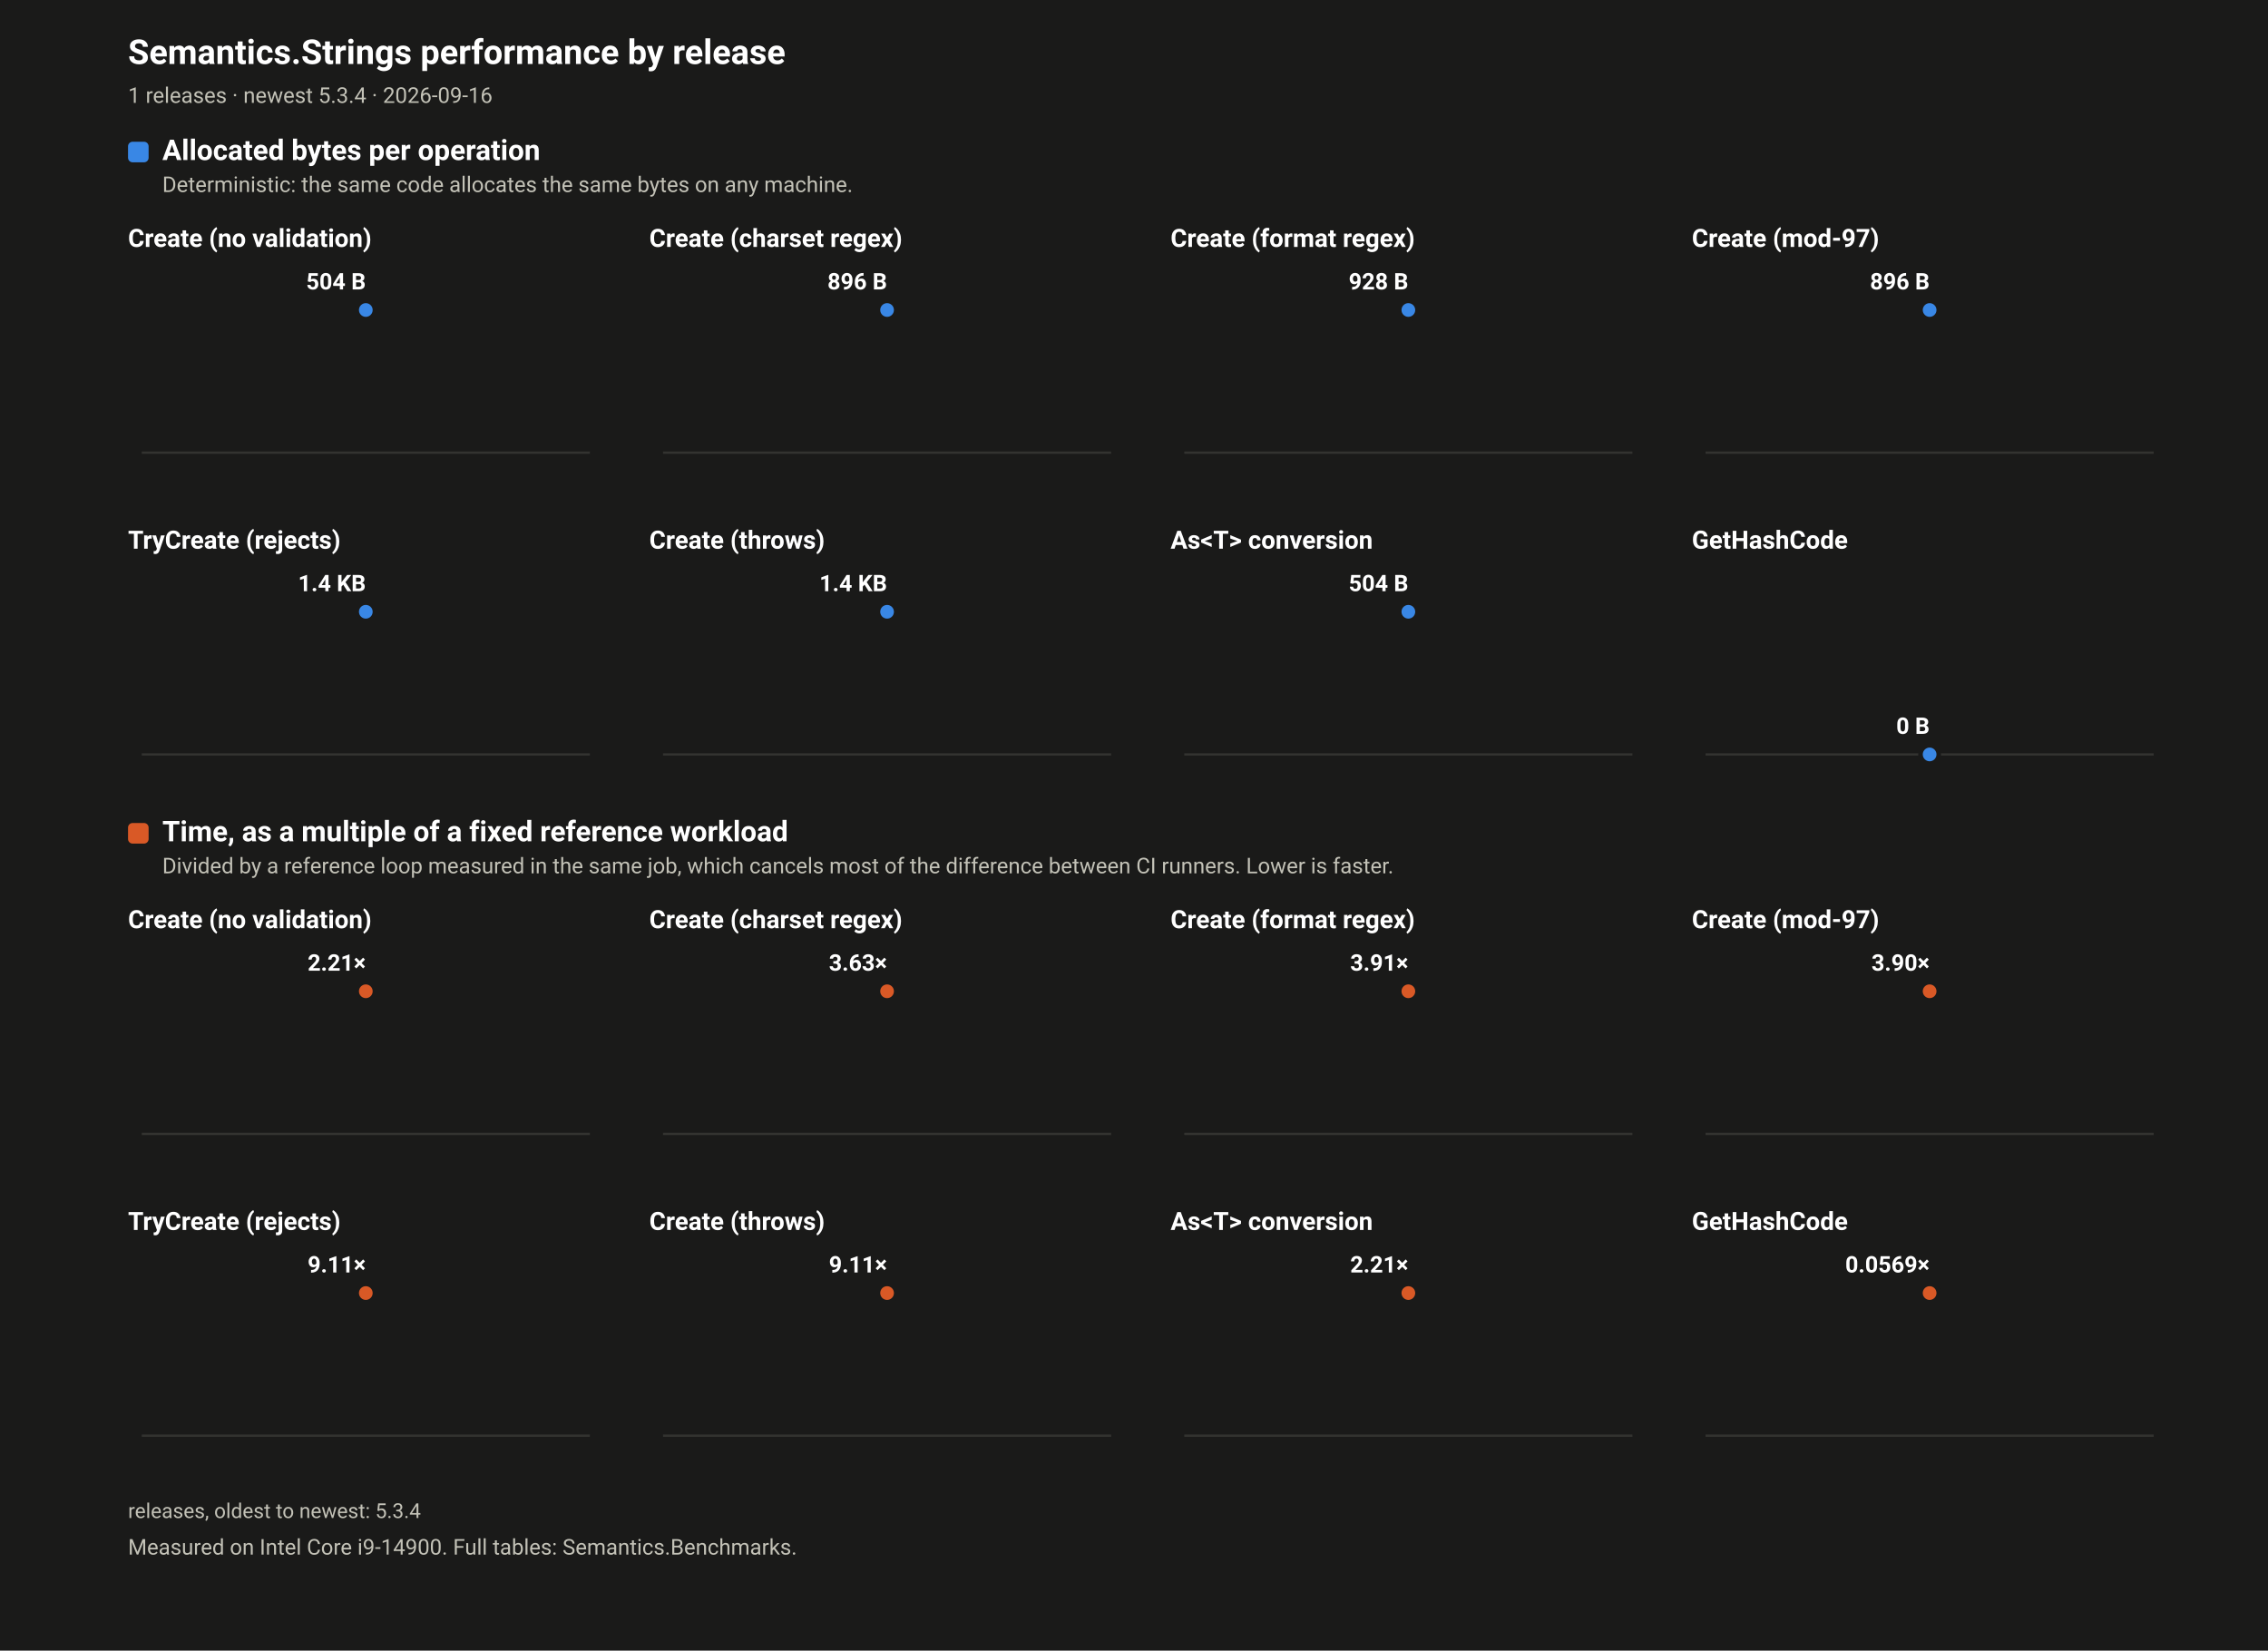
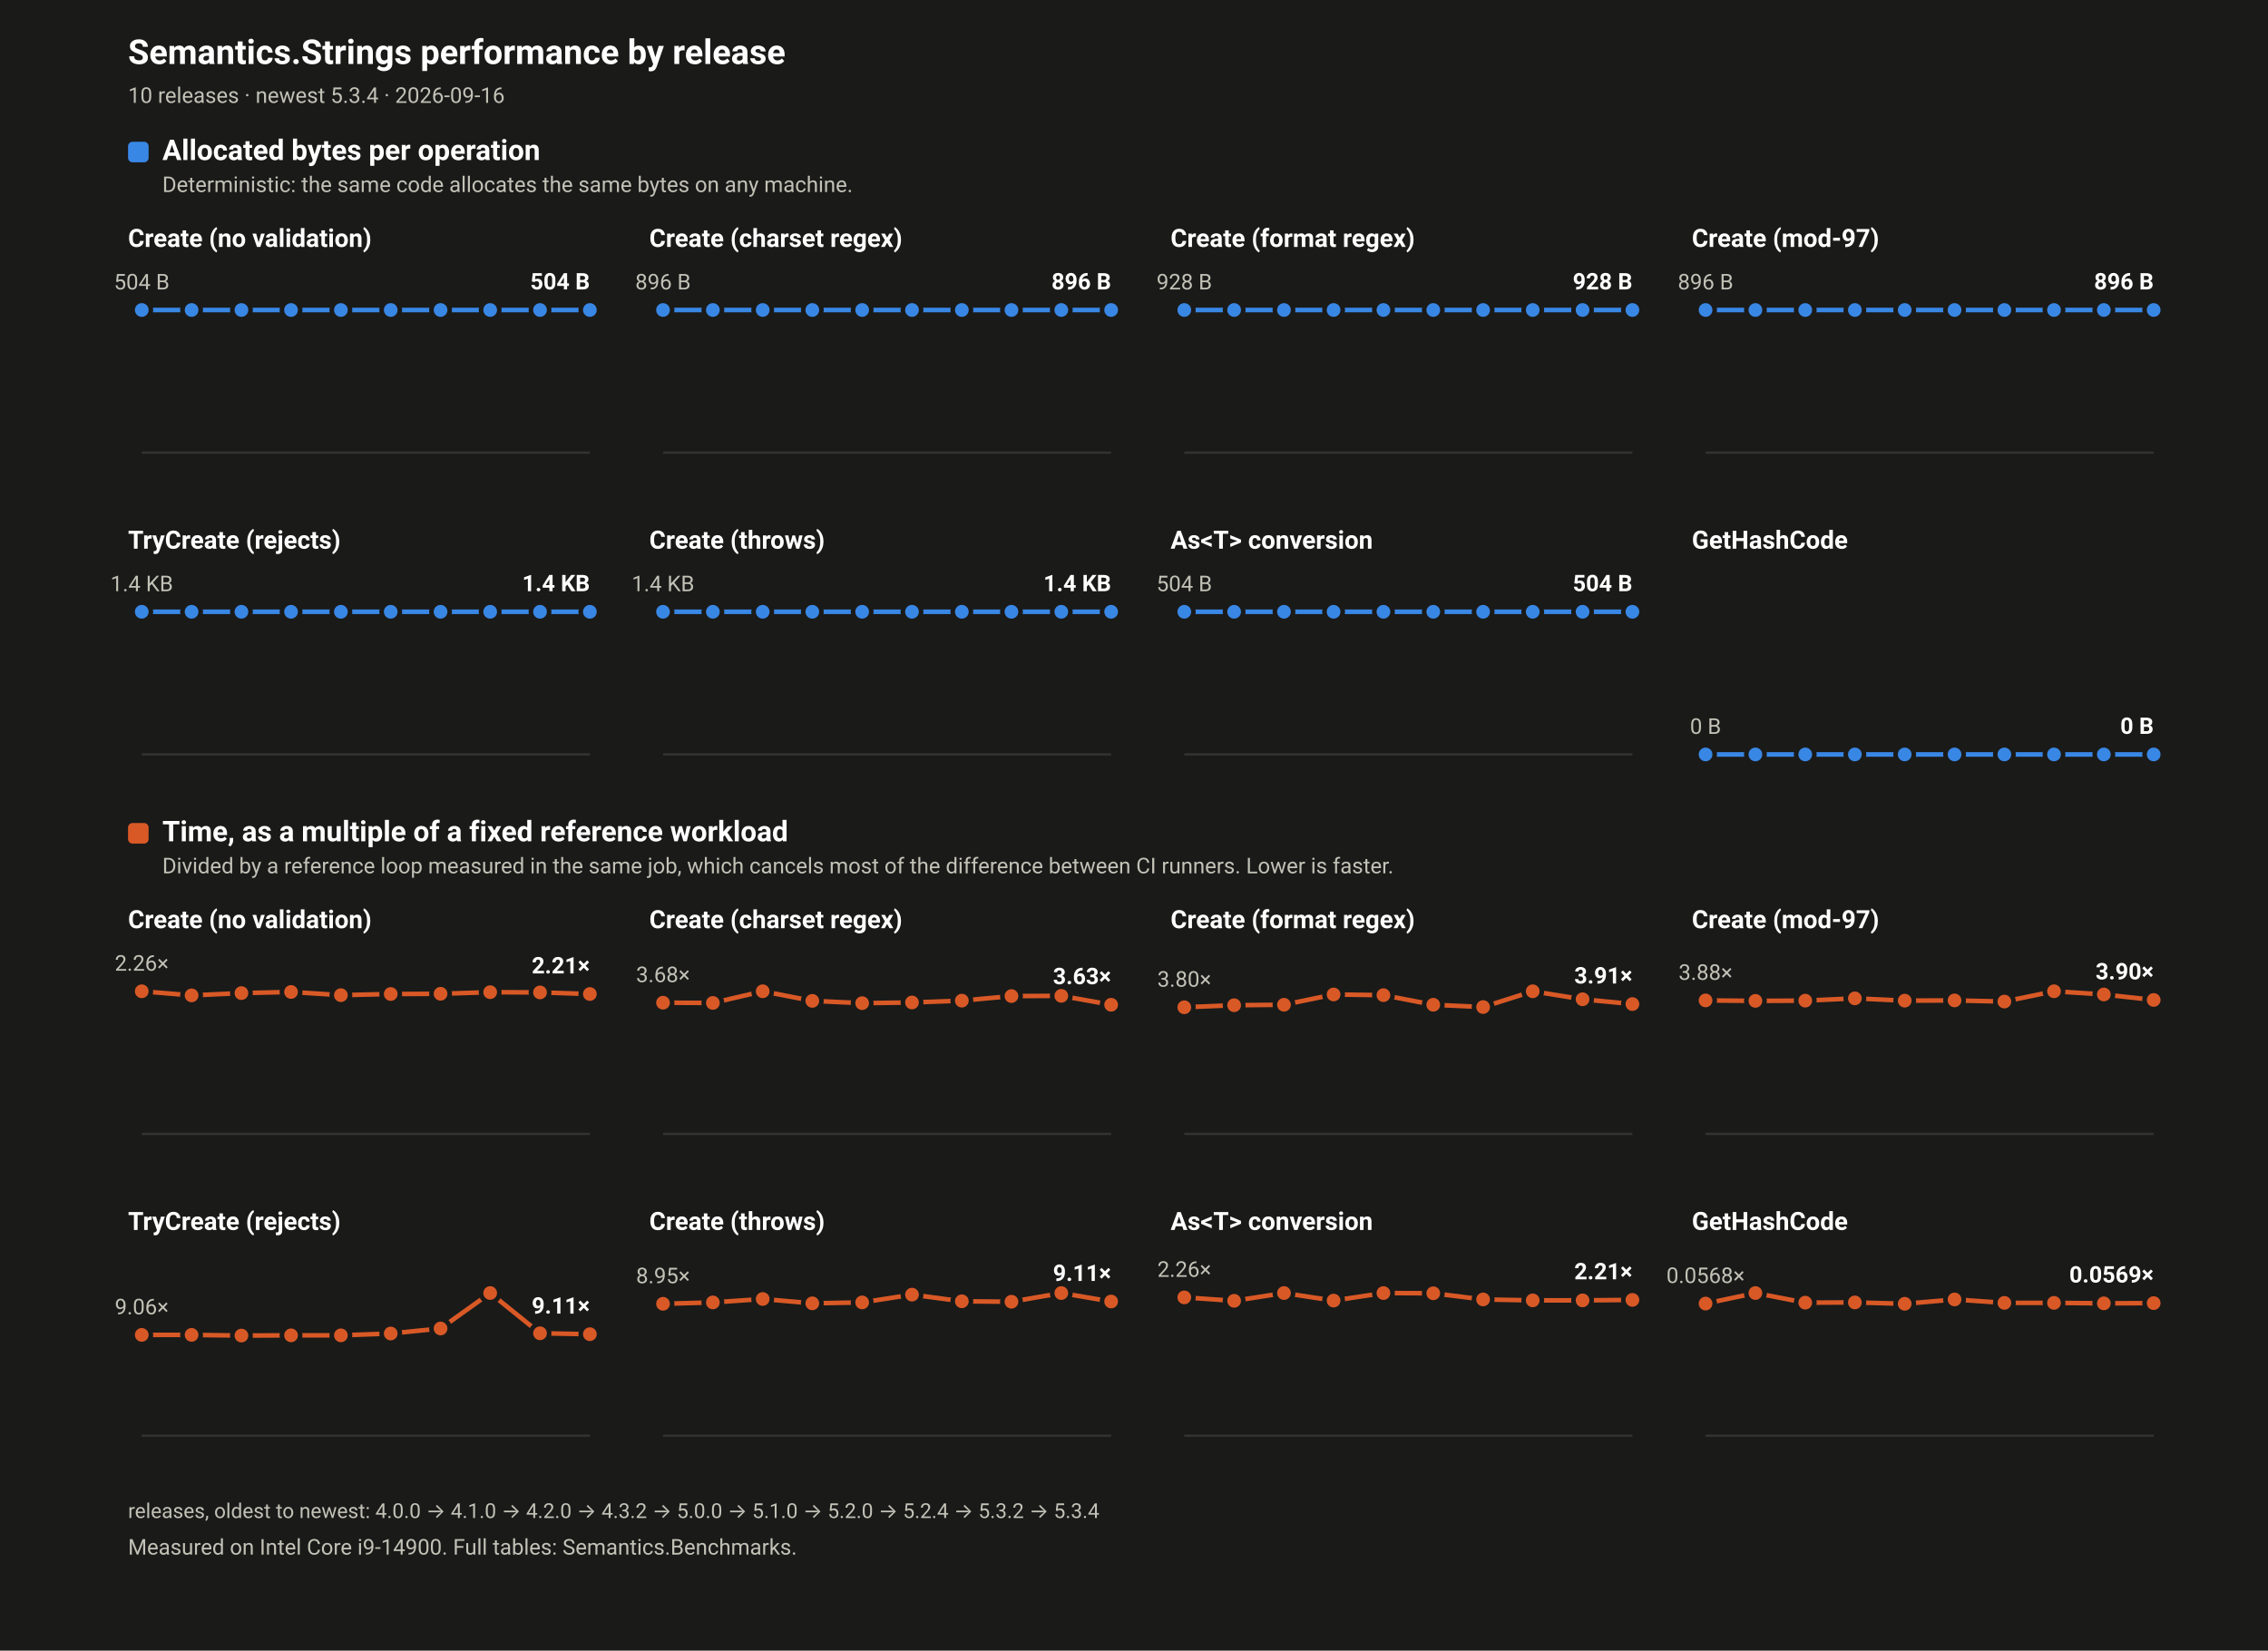
<svg xmlns="http://www.w3.org/2000/svg" width="992" height="722" viewBox="0 0 992 722" role="img" aria-label="Semantics.Strings allocation and relative time per release">
  <style>
  text { font-family: ui-sans-serif, -apple-system, 'Segoe UI', Roboto, sans-serif; fill: #ffffff; }
  .title { font-size: 15px; font-weight: 600; }
  .section { font-size: 12.5px; font-weight: 600; }
  .panel-title { font-size: 11px; font-weight: 600; fill: #ffffff; }
  .muted, .muted-value, .caption { font-size: 9.5px; fill: #c3c2b7; }
  .value { font-size: 10px; font-weight: 600; fill: #ffffff; }
  .tick { font-size: 9px; fill: #c3c2b7; }
  .axis { stroke: #333330; stroke-width: 1; }
</style>
  <rect width="992" height="722" fill="#1a1a19" />
  <text x="56" y="28" class="title">Semantics.Strings performance by release</text>
-   <text x="56" y="45" class="caption">1 releases · newest 5.3.4 · 2026-09-16</text>
+   <text x="56" y="45" class="caption">10 releases · newest 5.3.4 · 2026-09-16</text>
  <rect x="56" y="62" width="9" height="9" rx="2" fill="#3987e5" />
  <text x="71" y="70" class="section">Allocated bytes per operation</text>
  <text x="71" y="84" class="caption">Deterministic: the same code allocates the same bytes on any machine.</text>
  <text x="56" y="108" class="panel-title">Create (no validation)</text>
  <line x1="62" y1="198.0" x2="258" y2="198.0" class="axis" />
-   <circle cx="160.0" cy="135.6" r="4" fill="#3987e5" stroke="#1a1a19" stroke-width="2" />
-   <text x="160.0" y="126.6" class="value" text-anchor="end">504 B</text>
+   <polyline points="62.0,135.6 83.8,135.6 105.6,135.6 127.3,135.6 149.1,135.6 170.9,135.6 192.7,135.6 214.4,135.6 236.2,135.6 258.0,135.6" fill="none" stroke="#3987e5" stroke-width="2" stroke-linejoin="round" stroke-linecap="round" />
+   <circle cx="62.0" cy="135.6" r="4" fill="#3987e5" stroke="#1a1a19" stroke-width="2" />
+   <circle cx="83.8" cy="135.6" r="4" fill="#3987e5" stroke="#1a1a19" stroke-width="2" />
+   <circle cx="105.6" cy="135.6" r="4" fill="#3987e5" stroke="#1a1a19" stroke-width="2" />
+   <circle cx="127.3" cy="135.6" r="4" fill="#3987e5" stroke="#1a1a19" stroke-width="2" />
+   <circle cx="149.1" cy="135.6" r="4" fill="#3987e5" stroke="#1a1a19" stroke-width="2" />
+   <circle cx="170.9" cy="135.6" r="4" fill="#3987e5" stroke="#1a1a19" stroke-width="2" />
+   <circle cx="192.7" cy="135.6" r="4" fill="#3987e5" stroke="#1a1a19" stroke-width="2" />
+   <circle cx="214.4" cy="135.6" r="4" fill="#3987e5" stroke="#1a1a19" stroke-width="2" />
+   <circle cx="236.2" cy="135.6" r="4" fill="#3987e5" stroke="#1a1a19" stroke-width="2" />
+   <circle cx="258.0" cy="135.6" r="4" fill="#3987e5" stroke="#1a1a19" stroke-width="2" />
+   <text x="258.0" y="126.6" class="value" text-anchor="end">504 B</text>
+   <text x="62.0" y="126.6" class="muted-value" text-anchor="middle">504 B</text>
  <text x="284" y="108" class="panel-title">Create (charset regex)</text>
  <line x1="290" y1="198.0" x2="486" y2="198.0" class="axis" />
-   <circle cx="388.0" cy="135.6" r="4" fill="#3987e5" stroke="#1a1a19" stroke-width="2" />
-   <text x="388.0" y="126.6" class="value" text-anchor="end">896 B</text>
+   <polyline points="290.0,135.6 311.8,135.6 333.6,135.6 355.3,135.6 377.1,135.6 398.9,135.6 420.7,135.6 442.4,135.6 464.2,135.6 486.0,135.6" fill="none" stroke="#3987e5" stroke-width="2" stroke-linejoin="round" stroke-linecap="round" />
+   <circle cx="290.0" cy="135.6" r="4" fill="#3987e5" stroke="#1a1a19" stroke-width="2" />
+   <circle cx="311.8" cy="135.6" r="4" fill="#3987e5" stroke="#1a1a19" stroke-width="2" />
+   <circle cx="333.6" cy="135.6" r="4" fill="#3987e5" stroke="#1a1a19" stroke-width="2" />
+   <circle cx="355.3" cy="135.6" r="4" fill="#3987e5" stroke="#1a1a19" stroke-width="2" />
+   <circle cx="377.1" cy="135.6" r="4" fill="#3987e5" stroke="#1a1a19" stroke-width="2" />
+   <circle cx="398.9" cy="135.6" r="4" fill="#3987e5" stroke="#1a1a19" stroke-width="2" />
+   <circle cx="420.7" cy="135.6" r="4" fill="#3987e5" stroke="#1a1a19" stroke-width="2" />
+   <circle cx="442.4" cy="135.6" r="4" fill="#3987e5" stroke="#1a1a19" stroke-width="2" />
+   <circle cx="464.2" cy="135.6" r="4" fill="#3987e5" stroke="#1a1a19" stroke-width="2" />
+   <circle cx="486.0" cy="135.6" r="4" fill="#3987e5" stroke="#1a1a19" stroke-width="2" />
+   <text x="486.0" y="126.6" class="value" text-anchor="end">896 B</text>
+   <text x="290.0" y="126.6" class="muted-value" text-anchor="middle">896 B</text>
  <text x="512" y="108" class="panel-title">Create (format regex)</text>
  <line x1="518" y1="198.0" x2="714" y2="198.0" class="axis" />
-   <circle cx="616.0" cy="135.6" r="4" fill="#3987e5" stroke="#1a1a19" stroke-width="2" />
-   <text x="616.0" y="126.6" class="value" text-anchor="end">928 B</text>
+   <polyline points="518.0,135.6 539.8,135.6 561.6,135.6 583.3,135.6 605.1,135.6 626.9,135.6 648.7,135.6 670.4,135.6 692.2,135.6 714.0,135.6" fill="none" stroke="#3987e5" stroke-width="2" stroke-linejoin="round" stroke-linecap="round" />
+   <circle cx="518.0" cy="135.6" r="4" fill="#3987e5" stroke="#1a1a19" stroke-width="2" />
+   <circle cx="539.8" cy="135.6" r="4" fill="#3987e5" stroke="#1a1a19" stroke-width="2" />
+   <circle cx="561.6" cy="135.6" r="4" fill="#3987e5" stroke="#1a1a19" stroke-width="2" />
+   <circle cx="583.3" cy="135.6" r="4" fill="#3987e5" stroke="#1a1a19" stroke-width="2" />
+   <circle cx="605.1" cy="135.6" r="4" fill="#3987e5" stroke="#1a1a19" stroke-width="2" />
+   <circle cx="626.9" cy="135.6" r="4" fill="#3987e5" stroke="#1a1a19" stroke-width="2" />
+   <circle cx="648.7" cy="135.6" r="4" fill="#3987e5" stroke="#1a1a19" stroke-width="2" />
+   <circle cx="670.4" cy="135.6" r="4" fill="#3987e5" stroke="#1a1a19" stroke-width="2" />
+   <circle cx="692.2" cy="135.6" r="4" fill="#3987e5" stroke="#1a1a19" stroke-width="2" />
+   <circle cx="714.0" cy="135.6" r="4" fill="#3987e5" stroke="#1a1a19" stroke-width="2" />
+   <text x="714.0" y="126.6" class="value" text-anchor="end">928 B</text>
+   <text x="518.0" y="126.6" class="muted-value" text-anchor="middle">928 B</text>
  <text x="740" y="108" class="panel-title">Create (mod-97)</text>
  <line x1="746" y1="198.0" x2="942" y2="198.0" class="axis" />
-   <circle cx="844.0" cy="135.6" r="4" fill="#3987e5" stroke="#1a1a19" stroke-width="2" />
-   <text x="844.0" y="126.6" class="value" text-anchor="end">896 B</text>
+   <polyline points="746.0,135.6 767.8,135.6 789.6,135.6 811.3,135.6 833.1,135.6 854.9,135.6 876.7,135.6 898.4,135.6 920.2,135.6 942.0,135.6" fill="none" stroke="#3987e5" stroke-width="2" stroke-linejoin="round" stroke-linecap="round" />
+   <circle cx="746.0" cy="135.6" r="4" fill="#3987e5" stroke="#1a1a19" stroke-width="2" />
+   <circle cx="767.8" cy="135.6" r="4" fill="#3987e5" stroke="#1a1a19" stroke-width="2" />
+   <circle cx="789.6" cy="135.6" r="4" fill="#3987e5" stroke="#1a1a19" stroke-width="2" />
+   <circle cx="811.3" cy="135.6" r="4" fill="#3987e5" stroke="#1a1a19" stroke-width="2" />
+   <circle cx="833.1" cy="135.6" r="4" fill="#3987e5" stroke="#1a1a19" stroke-width="2" />
+   <circle cx="854.9" cy="135.6" r="4" fill="#3987e5" stroke="#1a1a19" stroke-width="2" />
+   <circle cx="876.7" cy="135.6" r="4" fill="#3987e5" stroke="#1a1a19" stroke-width="2" />
+   <circle cx="898.4" cy="135.6" r="4" fill="#3987e5" stroke="#1a1a19" stroke-width="2" />
+   <circle cx="920.2" cy="135.6" r="4" fill="#3987e5" stroke="#1a1a19" stroke-width="2" />
+   <circle cx="942.0" cy="135.6" r="4" fill="#3987e5" stroke="#1a1a19" stroke-width="2" />
+   <text x="942.0" y="126.6" class="value" text-anchor="end">896 B</text>
+   <text x="746.0" y="126.6" class="muted-value" text-anchor="middle">896 B</text>
  <text x="56" y="240" class="panel-title">TryCreate (rejects)</text>
  <line x1="62" y1="330.0" x2="258" y2="330.0" class="axis" />
-   <circle cx="160.0" cy="267.6" r="4" fill="#3987e5" stroke="#1a1a19" stroke-width="2" />
-   <text x="160.0" y="258.6" class="value" text-anchor="end">1.4 KB</text>
+   <polyline points="62.0,267.6 83.8,267.6 105.6,267.6 127.3,267.6 149.1,267.6 170.9,267.6 192.7,267.6 214.4,267.6 236.2,267.6 258.0,267.6" fill="none" stroke="#3987e5" stroke-width="2" stroke-linejoin="round" stroke-linecap="round" />
+   <circle cx="62.0" cy="267.6" r="4" fill="#3987e5" stroke="#1a1a19" stroke-width="2" />
+   <circle cx="83.8" cy="267.6" r="4" fill="#3987e5" stroke="#1a1a19" stroke-width="2" />
+   <circle cx="105.6" cy="267.6" r="4" fill="#3987e5" stroke="#1a1a19" stroke-width="2" />
+   <circle cx="127.3" cy="267.6" r="4" fill="#3987e5" stroke="#1a1a19" stroke-width="2" />
+   <circle cx="149.1" cy="267.6" r="4" fill="#3987e5" stroke="#1a1a19" stroke-width="2" />
+   <circle cx="170.9" cy="267.6" r="4" fill="#3987e5" stroke="#1a1a19" stroke-width="2" />
+   <circle cx="192.7" cy="267.6" r="4" fill="#3987e5" stroke="#1a1a19" stroke-width="2" />
+   <circle cx="214.4" cy="267.6" r="4" fill="#3987e5" stroke="#1a1a19" stroke-width="2" />
+   <circle cx="236.2" cy="267.6" r="4" fill="#3987e5" stroke="#1a1a19" stroke-width="2" />
+   <circle cx="258.0" cy="267.6" r="4" fill="#3987e5" stroke="#1a1a19" stroke-width="2" />
+   <text x="258.0" y="258.6" class="value" text-anchor="end">1.4 KB</text>
+   <text x="62.0" y="258.6" class="muted-value" text-anchor="middle">1.4 KB</text>
  <text x="284" y="240" class="panel-title">Create (throws)</text>
  <line x1="290" y1="330.0" x2="486" y2="330.0" class="axis" />
-   <circle cx="388.0" cy="267.6" r="4" fill="#3987e5" stroke="#1a1a19" stroke-width="2" />
-   <text x="388.0" y="258.6" class="value" text-anchor="end">1.4 KB</text>
+   <polyline points="290.0,267.6 311.8,267.6 333.6,267.6 355.3,267.6 377.1,267.6 398.9,267.6 420.7,267.6 442.4,267.6 464.2,267.6 486.0,267.6" fill="none" stroke="#3987e5" stroke-width="2" stroke-linejoin="round" stroke-linecap="round" />
+   <circle cx="290.0" cy="267.6" r="4" fill="#3987e5" stroke="#1a1a19" stroke-width="2" />
+   <circle cx="311.8" cy="267.6" r="4" fill="#3987e5" stroke="#1a1a19" stroke-width="2" />
+   <circle cx="333.6" cy="267.6" r="4" fill="#3987e5" stroke="#1a1a19" stroke-width="2" />
+   <circle cx="355.3" cy="267.6" r="4" fill="#3987e5" stroke="#1a1a19" stroke-width="2" />
+   <circle cx="377.1" cy="267.6" r="4" fill="#3987e5" stroke="#1a1a19" stroke-width="2" />
+   <circle cx="398.9" cy="267.6" r="4" fill="#3987e5" stroke="#1a1a19" stroke-width="2" />
+   <circle cx="420.7" cy="267.6" r="4" fill="#3987e5" stroke="#1a1a19" stroke-width="2" />
+   <circle cx="442.4" cy="267.6" r="4" fill="#3987e5" stroke="#1a1a19" stroke-width="2" />
+   <circle cx="464.2" cy="267.6" r="4" fill="#3987e5" stroke="#1a1a19" stroke-width="2" />
+   <circle cx="486.0" cy="267.6" r="4" fill="#3987e5" stroke="#1a1a19" stroke-width="2" />
+   <text x="486.0" y="258.6" class="value" text-anchor="end">1.4 KB</text>
+   <text x="290.0" y="258.6" class="muted-value" text-anchor="middle">1.4 KB</text>
  <text x="512" y="240" class="panel-title">As&lt;T&gt; conversion</text>
  <line x1="518" y1="330.0" x2="714" y2="330.0" class="axis" />
-   <circle cx="616.0" cy="267.6" r="4" fill="#3987e5" stroke="#1a1a19" stroke-width="2" />
-   <text x="616.0" y="258.6" class="value" text-anchor="end">504 B</text>
+   <polyline points="518.0,267.6 539.8,267.6 561.6,267.6 583.3,267.6 605.1,267.6 626.9,267.6 648.7,267.6 670.4,267.6 692.2,267.6 714.0,267.6" fill="none" stroke="#3987e5" stroke-width="2" stroke-linejoin="round" stroke-linecap="round" />
+   <circle cx="518.0" cy="267.6" r="4" fill="#3987e5" stroke="#1a1a19" stroke-width="2" />
+   <circle cx="539.8" cy="267.6" r="4" fill="#3987e5" stroke="#1a1a19" stroke-width="2" />
+   <circle cx="561.6" cy="267.6" r="4" fill="#3987e5" stroke="#1a1a19" stroke-width="2" />
+   <circle cx="583.3" cy="267.6" r="4" fill="#3987e5" stroke="#1a1a19" stroke-width="2" />
+   <circle cx="605.1" cy="267.6" r="4" fill="#3987e5" stroke="#1a1a19" stroke-width="2" />
+   <circle cx="626.9" cy="267.6" r="4" fill="#3987e5" stroke="#1a1a19" stroke-width="2" />
+   <circle cx="648.7" cy="267.6" r="4" fill="#3987e5" stroke="#1a1a19" stroke-width="2" />
+   <circle cx="670.4" cy="267.6" r="4" fill="#3987e5" stroke="#1a1a19" stroke-width="2" />
+   <circle cx="692.2" cy="267.6" r="4" fill="#3987e5" stroke="#1a1a19" stroke-width="2" />
+   <circle cx="714.0" cy="267.6" r="4" fill="#3987e5" stroke="#1a1a19" stroke-width="2" />
+   <text x="714.0" y="258.6" class="value" text-anchor="end">504 B</text>
+   <text x="518.0" y="258.6" class="muted-value" text-anchor="middle">504 B</text>
  <text x="740" y="240" class="panel-title">GetHashCode</text>
  <line x1="746" y1="330.0" x2="942" y2="330.0" class="axis" />
-   <circle cx="844.0" cy="330.0" r="4" fill="#3987e5" stroke="#1a1a19" stroke-width="2" />
-   <text x="844.0" y="321.0" class="value" text-anchor="end">0 B</text>
+   <polyline points="746.0,330.0 767.8,330.0 789.6,330.0 811.3,330.0 833.1,330.0 854.9,330.0 876.7,330.0 898.4,330.0 920.2,330.0 942.0,330.0" fill="none" stroke="#3987e5" stroke-width="2" stroke-linejoin="round" stroke-linecap="round" />
+   <circle cx="746.0" cy="330.0" r="4" fill="#3987e5" stroke="#1a1a19" stroke-width="2" />
+   <circle cx="767.8" cy="330.0" r="4" fill="#3987e5" stroke="#1a1a19" stroke-width="2" />
+   <circle cx="789.6" cy="330.0" r="4" fill="#3987e5" stroke="#1a1a19" stroke-width="2" />
+   <circle cx="811.3" cy="330.0" r="4" fill="#3987e5" stroke="#1a1a19" stroke-width="2" />
+   <circle cx="833.1" cy="330.0" r="4" fill="#3987e5" stroke="#1a1a19" stroke-width="2" />
+   <circle cx="854.9" cy="330.0" r="4" fill="#3987e5" stroke="#1a1a19" stroke-width="2" />
+   <circle cx="876.7" cy="330.0" r="4" fill="#3987e5" stroke="#1a1a19" stroke-width="2" />
+   <circle cx="898.4" cy="330.0" r="4" fill="#3987e5" stroke="#1a1a19" stroke-width="2" />
+   <circle cx="920.2" cy="330.0" r="4" fill="#3987e5" stroke="#1a1a19" stroke-width="2" />
+   <circle cx="942.0" cy="330.0" r="4" fill="#3987e5" stroke="#1a1a19" stroke-width="2" />
+   <text x="942.0" y="321.0" class="value" text-anchor="end">0 B</text>
+   <text x="746.0" y="321.0" class="muted-value" text-anchor="middle">0 B</text>
  <rect x="56" y="360" width="9" height="9" rx="2" fill="#d95926" />
  <text x="71" y="368" class="section">Time, as a multiple of a fixed reference workload</text>
  <text x="71" y="382" class="caption">Divided by a reference loop measured in the same job, which cancels most of the difference between CI runners. Lower is faster.</text>
  <text x="56" y="406" class="panel-title">Create (no validation)</text>
  <line x1="62" y1="496.0" x2="258" y2="496.0" class="axis" />
-   <circle cx="160.0" cy="433.6" r="4" fill="#d95926" stroke="#1a1a19" stroke-width="2" />
-   <text x="160.0" y="424.6" class="value" text-anchor="end">2.21×</text>
+   <polyline points="62.0,433.6 83.8,435.4 105.6,434.4 127.3,433.9 149.1,435.3 170.9,434.8 192.7,434.7 214.4,434.0 236.2,434.1 258.0,434.8" fill="none" stroke="#d95926" stroke-width="2" stroke-linejoin="round" stroke-linecap="round" />
+   <circle cx="62.0" cy="433.6" r="4" fill="#d95926" stroke="#1a1a19" stroke-width="2" />
+   <circle cx="83.8" cy="435.4" r="4" fill="#d95926" stroke="#1a1a19" stroke-width="2" />
+   <circle cx="105.6" cy="434.4" r="4" fill="#d95926" stroke="#1a1a19" stroke-width="2" />
+   <circle cx="127.3" cy="433.9" r="4" fill="#d95926" stroke="#1a1a19" stroke-width="2" />
+   <circle cx="149.1" cy="435.3" r="4" fill="#d95926" stroke="#1a1a19" stroke-width="2" />
+   <circle cx="170.9" cy="434.8" r="4" fill="#d95926" stroke="#1a1a19" stroke-width="2" />
+   <circle cx="192.7" cy="434.7" r="4" fill="#d95926" stroke="#1a1a19" stroke-width="2" />
+   <circle cx="214.4" cy="434.0" r="4" fill="#d95926" stroke="#1a1a19" stroke-width="2" />
+   <circle cx="236.2" cy="434.1" r="4" fill="#d95926" stroke="#1a1a19" stroke-width="2" />
+   <circle cx="258.0" cy="434.8" r="4" fill="#d95926" stroke="#1a1a19" stroke-width="2" />
+   <text x="258.0" y="425.8" class="value" text-anchor="end">2.21×</text>
+   <text x="62.0" y="424.6" class="muted-value" text-anchor="middle">2.26×</text>
  <text x="284" y="406" class="panel-title">Create (charset regex)</text>
  <line x1="290" y1="496.0" x2="486" y2="496.0" class="axis" />
-   <circle cx="388.0" cy="433.6" r="4" fill="#d95926" stroke="#1a1a19" stroke-width="2" />
-   <text x="388.0" y="424.6" class="value" text-anchor="end">3.63×</text>
+   <polyline points="290.0,438.6 311.8,438.7 333.6,433.6 355.3,437.8 377.1,438.8 398.9,438.5 420.7,437.7 442.4,435.7 464.2,435.6 486.0,439.5" fill="none" stroke="#d95926" stroke-width="2" stroke-linejoin="round" stroke-linecap="round" />
+   <circle cx="290.0" cy="438.6" r="4" fill="#d95926" stroke="#1a1a19" stroke-width="2" />
+   <circle cx="311.8" cy="438.7" r="4" fill="#d95926" stroke="#1a1a19" stroke-width="2" />
+   <circle cx="333.6" cy="433.6" r="4" fill="#d95926" stroke="#1a1a19" stroke-width="2" />
+   <circle cx="355.3" cy="437.8" r="4" fill="#d95926" stroke="#1a1a19" stroke-width="2" />
+   <circle cx="377.1" cy="438.8" r="4" fill="#d95926" stroke="#1a1a19" stroke-width="2" />
+   <circle cx="398.9" cy="438.5" r="4" fill="#d95926" stroke="#1a1a19" stroke-width="2" />
+   <circle cx="420.7" cy="437.7" r="4" fill="#d95926" stroke="#1a1a19" stroke-width="2" />
+   <circle cx="442.4" cy="435.7" r="4" fill="#d95926" stroke="#1a1a19" stroke-width="2" />
+   <circle cx="464.2" cy="435.6" r="4" fill="#d95926" stroke="#1a1a19" stroke-width="2" />
+   <circle cx="486.0" cy="439.5" r="4" fill="#d95926" stroke="#1a1a19" stroke-width="2" />
+   <text x="486.0" y="430.5" class="value" text-anchor="end">3.63×</text>
+   <text x="290.0" y="429.6" class="muted-value" text-anchor="middle">3.68×</text>
  <text x="512" y="406" class="panel-title">Create (format regex)</text>
  <line x1="518" y1="496.0" x2="714" y2="496.0" class="axis" />
-   <circle cx="616.0" cy="433.6" r="4" fill="#d95926" stroke="#1a1a19" stroke-width="2" />
-   <text x="616.0" y="424.6" class="value" text-anchor="end">3.91×</text>
+   <polyline points="518.0,440.6 539.8,439.7 561.6,439.5 583.3,435.0 605.1,435.3 626.9,439.5 648.7,440.5 670.4,433.6 692.2,437.1 714.0,439.2" fill="none" stroke="#d95926" stroke-width="2" stroke-linejoin="round" stroke-linecap="round" />
+   <circle cx="518.0" cy="440.6" r="4" fill="#d95926" stroke="#1a1a19" stroke-width="2" />
+   <circle cx="539.8" cy="439.7" r="4" fill="#d95926" stroke="#1a1a19" stroke-width="2" />
+   <circle cx="561.6" cy="439.5" r="4" fill="#d95926" stroke="#1a1a19" stroke-width="2" />
+   <circle cx="583.3" cy="435.0" r="4" fill="#d95926" stroke="#1a1a19" stroke-width="2" />
+   <circle cx="605.1" cy="435.3" r="4" fill="#d95926" stroke="#1a1a19" stroke-width="2" />
+   <circle cx="626.9" cy="439.5" r="4" fill="#d95926" stroke="#1a1a19" stroke-width="2" />
+   <circle cx="648.7" cy="440.5" r="4" fill="#d95926" stroke="#1a1a19" stroke-width="2" />
+   <circle cx="670.4" cy="433.6" r="4" fill="#d95926" stroke="#1a1a19" stroke-width="2" />
+   <circle cx="692.2" cy="437.1" r="4" fill="#d95926" stroke="#1a1a19" stroke-width="2" />
+   <circle cx="714.0" cy="439.2" r="4" fill="#d95926" stroke="#1a1a19" stroke-width="2" />
+   <text x="714.0" y="430.2" class="value" text-anchor="end">3.91×</text>
+   <text x="518.0" y="431.6" class="muted-value" text-anchor="middle">3.80×</text>
  <text x="740" y="406" class="panel-title">Create (mod-97)</text>
  <line x1="746" y1="496.0" x2="942" y2="496.0" class="axis" />
-   <circle cx="844.0" cy="433.6" r="4" fill="#d95926" stroke="#1a1a19" stroke-width="2" />
-   <text x="844.0" y="424.6" class="value" text-anchor="end">3.90×</text>
+   <polyline points="746.0,437.6 767.8,437.8 789.6,437.7 811.3,436.7 833.1,437.7 854.9,437.6 876.7,438.1 898.4,433.6 920.2,435.0 942.0,437.4" fill="none" stroke="#d95926" stroke-width="2" stroke-linejoin="round" stroke-linecap="round" />
+   <circle cx="746.0" cy="437.6" r="4" fill="#d95926" stroke="#1a1a19" stroke-width="2" />
+   <circle cx="767.8" cy="437.8" r="4" fill="#d95926" stroke="#1a1a19" stroke-width="2" />
+   <circle cx="789.6" cy="437.7" r="4" fill="#d95926" stroke="#1a1a19" stroke-width="2" />
+   <circle cx="811.3" cy="436.7" r="4" fill="#d95926" stroke="#1a1a19" stroke-width="2" />
+   <circle cx="833.1" cy="437.7" r="4" fill="#d95926" stroke="#1a1a19" stroke-width="2" />
+   <circle cx="854.9" cy="437.6" r="4" fill="#d95926" stroke="#1a1a19" stroke-width="2" />
+   <circle cx="876.7" cy="438.1" r="4" fill="#d95926" stroke="#1a1a19" stroke-width="2" />
+   <circle cx="898.4" cy="433.6" r="4" fill="#d95926" stroke="#1a1a19" stroke-width="2" />
+   <circle cx="920.2" cy="435.0" r="4" fill="#d95926" stroke="#1a1a19" stroke-width="2" />
+   <circle cx="942.0" cy="437.4" r="4" fill="#d95926" stroke="#1a1a19" stroke-width="2" />
+   <text x="942.0" y="428.4" class="value" text-anchor="end">3.90×</text>
+   <text x="746.0" y="428.6" class="muted-value" text-anchor="middle">3.88×</text>
  <text x="56" y="538" class="panel-title">TryCreate (rejects)</text>
  <line x1="62" y1="628.0" x2="258" y2="628.0" class="axis" />
-   <circle cx="160.0" cy="565.6" r="4" fill="#d95926" stroke="#1a1a19" stroke-width="2" />
-   <text x="160.0" y="556.6" class="value" text-anchor="end">9.11×</text>
+   <polyline points="62.0,583.9 83.8,583.9 105.6,584.2 127.3,584.1 149.1,584.1 170.9,583.3 192.7,581.1 214.4,565.6 236.2,583.2 258.0,583.6" fill="none" stroke="#d95926" stroke-width="2" stroke-linejoin="round" stroke-linecap="round" />
+   <circle cx="62.0" cy="583.9" r="4" fill="#d95926" stroke="#1a1a19" stroke-width="2" />
+   <circle cx="83.8" cy="583.9" r="4" fill="#d95926" stroke="#1a1a19" stroke-width="2" />
+   <circle cx="105.6" cy="584.2" r="4" fill="#d95926" stroke="#1a1a19" stroke-width="2" />
+   <circle cx="127.3" cy="584.1" r="4" fill="#d95926" stroke="#1a1a19" stroke-width="2" />
+   <circle cx="149.1" cy="584.1" r="4" fill="#d95926" stroke="#1a1a19" stroke-width="2" />
+   <circle cx="170.9" cy="583.3" r="4" fill="#d95926" stroke="#1a1a19" stroke-width="2" />
+   <circle cx="192.7" cy="581.1" r="4" fill="#d95926" stroke="#1a1a19" stroke-width="2" />
+   <circle cx="214.4" cy="565.6" r="4" fill="#d95926" stroke="#1a1a19" stroke-width="2" />
+   <circle cx="236.2" cy="583.2" r="4" fill="#d95926" stroke="#1a1a19" stroke-width="2" />
+   <circle cx="258.0" cy="583.6" r="4" fill="#d95926" stroke="#1a1a19" stroke-width="2" />
+   <text x="258.0" y="574.6" class="value" text-anchor="end">9.11×</text>
+   <text x="62.0" y="574.9" class="muted-value" text-anchor="middle">9.06×</text>
  <text x="284" y="538" class="panel-title">Create (throws)</text>
  <line x1="290" y1="628.0" x2="486" y2="628.0" class="axis" />
-   <circle cx="388.0" cy="565.6" r="4" fill="#d95926" stroke="#1a1a19" stroke-width="2" />
-   <text x="388.0" y="556.6" class="value" text-anchor="end">9.11×</text>
+   <polyline points="290.0,570.3 311.8,569.7 333.6,568.2 355.3,570.1 377.1,569.7 398.9,566.3 420.7,569.2 442.4,569.4 464.2,565.6 486.0,569.3" fill="none" stroke="#d95926" stroke-width="2" stroke-linejoin="round" stroke-linecap="round" />
+   <circle cx="290.0" cy="570.3" r="4" fill="#d95926" stroke="#1a1a19" stroke-width="2" />
+   <circle cx="311.8" cy="569.7" r="4" fill="#d95926" stroke="#1a1a19" stroke-width="2" />
+   <circle cx="333.6" cy="568.2" r="4" fill="#d95926" stroke="#1a1a19" stroke-width="2" />
+   <circle cx="355.3" cy="570.1" r="4" fill="#d95926" stroke="#1a1a19" stroke-width="2" />
+   <circle cx="377.1" cy="569.7" r="4" fill="#d95926" stroke="#1a1a19" stroke-width="2" />
+   <circle cx="398.9" cy="566.3" r="4" fill="#d95926" stroke="#1a1a19" stroke-width="2" />
+   <circle cx="420.7" cy="569.2" r="4" fill="#d95926" stroke="#1a1a19" stroke-width="2" />
+   <circle cx="442.4" cy="569.4" r="4" fill="#d95926" stroke="#1a1a19" stroke-width="2" />
+   <circle cx="464.2" cy="565.6" r="4" fill="#d95926" stroke="#1a1a19" stroke-width="2" />
+   <circle cx="486.0" cy="569.3" r="4" fill="#d95926" stroke="#1a1a19" stroke-width="2" />
+   <text x="486.0" y="560.3" class="value" text-anchor="end">9.11×</text>
+   <text x="290.0" y="561.3" class="muted-value" text-anchor="middle">8.95×</text>
  <text x="512" y="538" class="panel-title">As&lt;T&gt; conversion</text>
  <line x1="518" y1="628.0" x2="714" y2="628.0" class="axis" />
-   <circle cx="616.0" cy="565.6" r="4" fill="#d95926" stroke="#1a1a19" stroke-width="2" />
-   <text x="616.0" y="556.6" class="value" text-anchor="end">2.21×</text>
+   <polyline points="518.0,567.5 539.8,569.0 561.6,565.6 583.3,568.9 605.1,565.6 626.9,565.7 648.7,568.4 670.4,568.8 692.2,568.8 714.0,568.6" fill="none" stroke="#d95926" stroke-width="2" stroke-linejoin="round" stroke-linecap="round" />
+   <circle cx="518.0" cy="567.5" r="4" fill="#d95926" stroke="#1a1a19" stroke-width="2" />
+   <circle cx="539.8" cy="569.0" r="4" fill="#d95926" stroke="#1a1a19" stroke-width="2" />
+   <circle cx="561.6" cy="565.6" r="4" fill="#d95926" stroke="#1a1a19" stroke-width="2" />
+   <circle cx="583.3" cy="568.9" r="4" fill="#d95926" stroke="#1a1a19" stroke-width="2" />
+   <circle cx="605.1" cy="565.6" r="4" fill="#d95926" stroke="#1a1a19" stroke-width="2" />
+   <circle cx="626.9" cy="565.7" r="4" fill="#d95926" stroke="#1a1a19" stroke-width="2" />
+   <circle cx="648.7" cy="568.4" r="4" fill="#d95926" stroke="#1a1a19" stroke-width="2" />
+   <circle cx="670.4" cy="568.8" r="4" fill="#d95926" stroke="#1a1a19" stroke-width="2" />
+   <circle cx="692.2" cy="568.8" r="4" fill="#d95926" stroke="#1a1a19" stroke-width="2" />
+   <circle cx="714.0" cy="568.6" r="4" fill="#d95926" stroke="#1a1a19" stroke-width="2" />
+   <text x="714.0" y="559.6" class="value" text-anchor="end">2.21×</text>
+   <text x="518.0" y="558.5" class="muted-value" text-anchor="middle">2.26×</text>
  <text x="740" y="538" class="panel-title">GetHashCode</text>
  <line x1="746" y1="628.0" x2="942" y2="628.0" class="axis" />
-   <circle cx="844.0" cy="565.6" r="4" fill="#d95926" stroke="#1a1a19" stroke-width="2" />
-   <text x="844.0" y="556.6" class="value" text-anchor="end">0.0569×</text>
-   <text x="56" y="664" class="tick">releases, oldest to newest: 5.3.4</text>
+   <polyline points="746.0,570.2 767.8,565.6 789.6,569.8 811.3,569.7 833.1,570.3 854.9,568.4 876.7,569.9 898.4,569.9 920.2,570.1 942.0,570.0" fill="none" stroke="#d95926" stroke-width="2" stroke-linejoin="round" stroke-linecap="round" />
+   <circle cx="746.0" cy="570.2" r="4" fill="#d95926" stroke="#1a1a19" stroke-width="2" />
+   <circle cx="767.8" cy="565.6" r="4" fill="#d95926" stroke="#1a1a19" stroke-width="2" />
+   <circle cx="789.6" cy="569.8" r="4" fill="#d95926" stroke="#1a1a19" stroke-width="2" />
+   <circle cx="811.3" cy="569.7" r="4" fill="#d95926" stroke="#1a1a19" stroke-width="2" />
+   <circle cx="833.1" cy="570.3" r="4" fill="#d95926" stroke="#1a1a19" stroke-width="2" />
+   <circle cx="854.9" cy="568.4" r="4" fill="#d95926" stroke="#1a1a19" stroke-width="2" />
+   <circle cx="876.7" cy="569.9" r="4" fill="#d95926" stroke="#1a1a19" stroke-width="2" />
+   <circle cx="898.4" cy="569.9" r="4" fill="#d95926" stroke="#1a1a19" stroke-width="2" />
+   <circle cx="920.2" cy="570.1" r="4" fill="#d95926" stroke="#1a1a19" stroke-width="2" />
+   <circle cx="942.0" cy="570.0" r="4" fill="#d95926" stroke="#1a1a19" stroke-width="2" />
+   <text x="942.0" y="561.0" class="value" text-anchor="end">0.0569×</text>
+   <text x="746.0" y="561.2" class="muted-value" text-anchor="middle">0.0568×</text>
+   <text x="56" y="664" class="tick">releases, oldest to newest: 4.0.0 → 4.1.0 → 4.2.0 → 4.3.2 → 5.0.0 → 5.1.0 → 5.2.0 → 5.2.4 → 5.3.2 → 5.3.4</text>
  <text x="56" y="680" class="caption">Measured on Intel Core i9-14900. Full tables: Semantics.Benchmarks.</text>
</svg>
